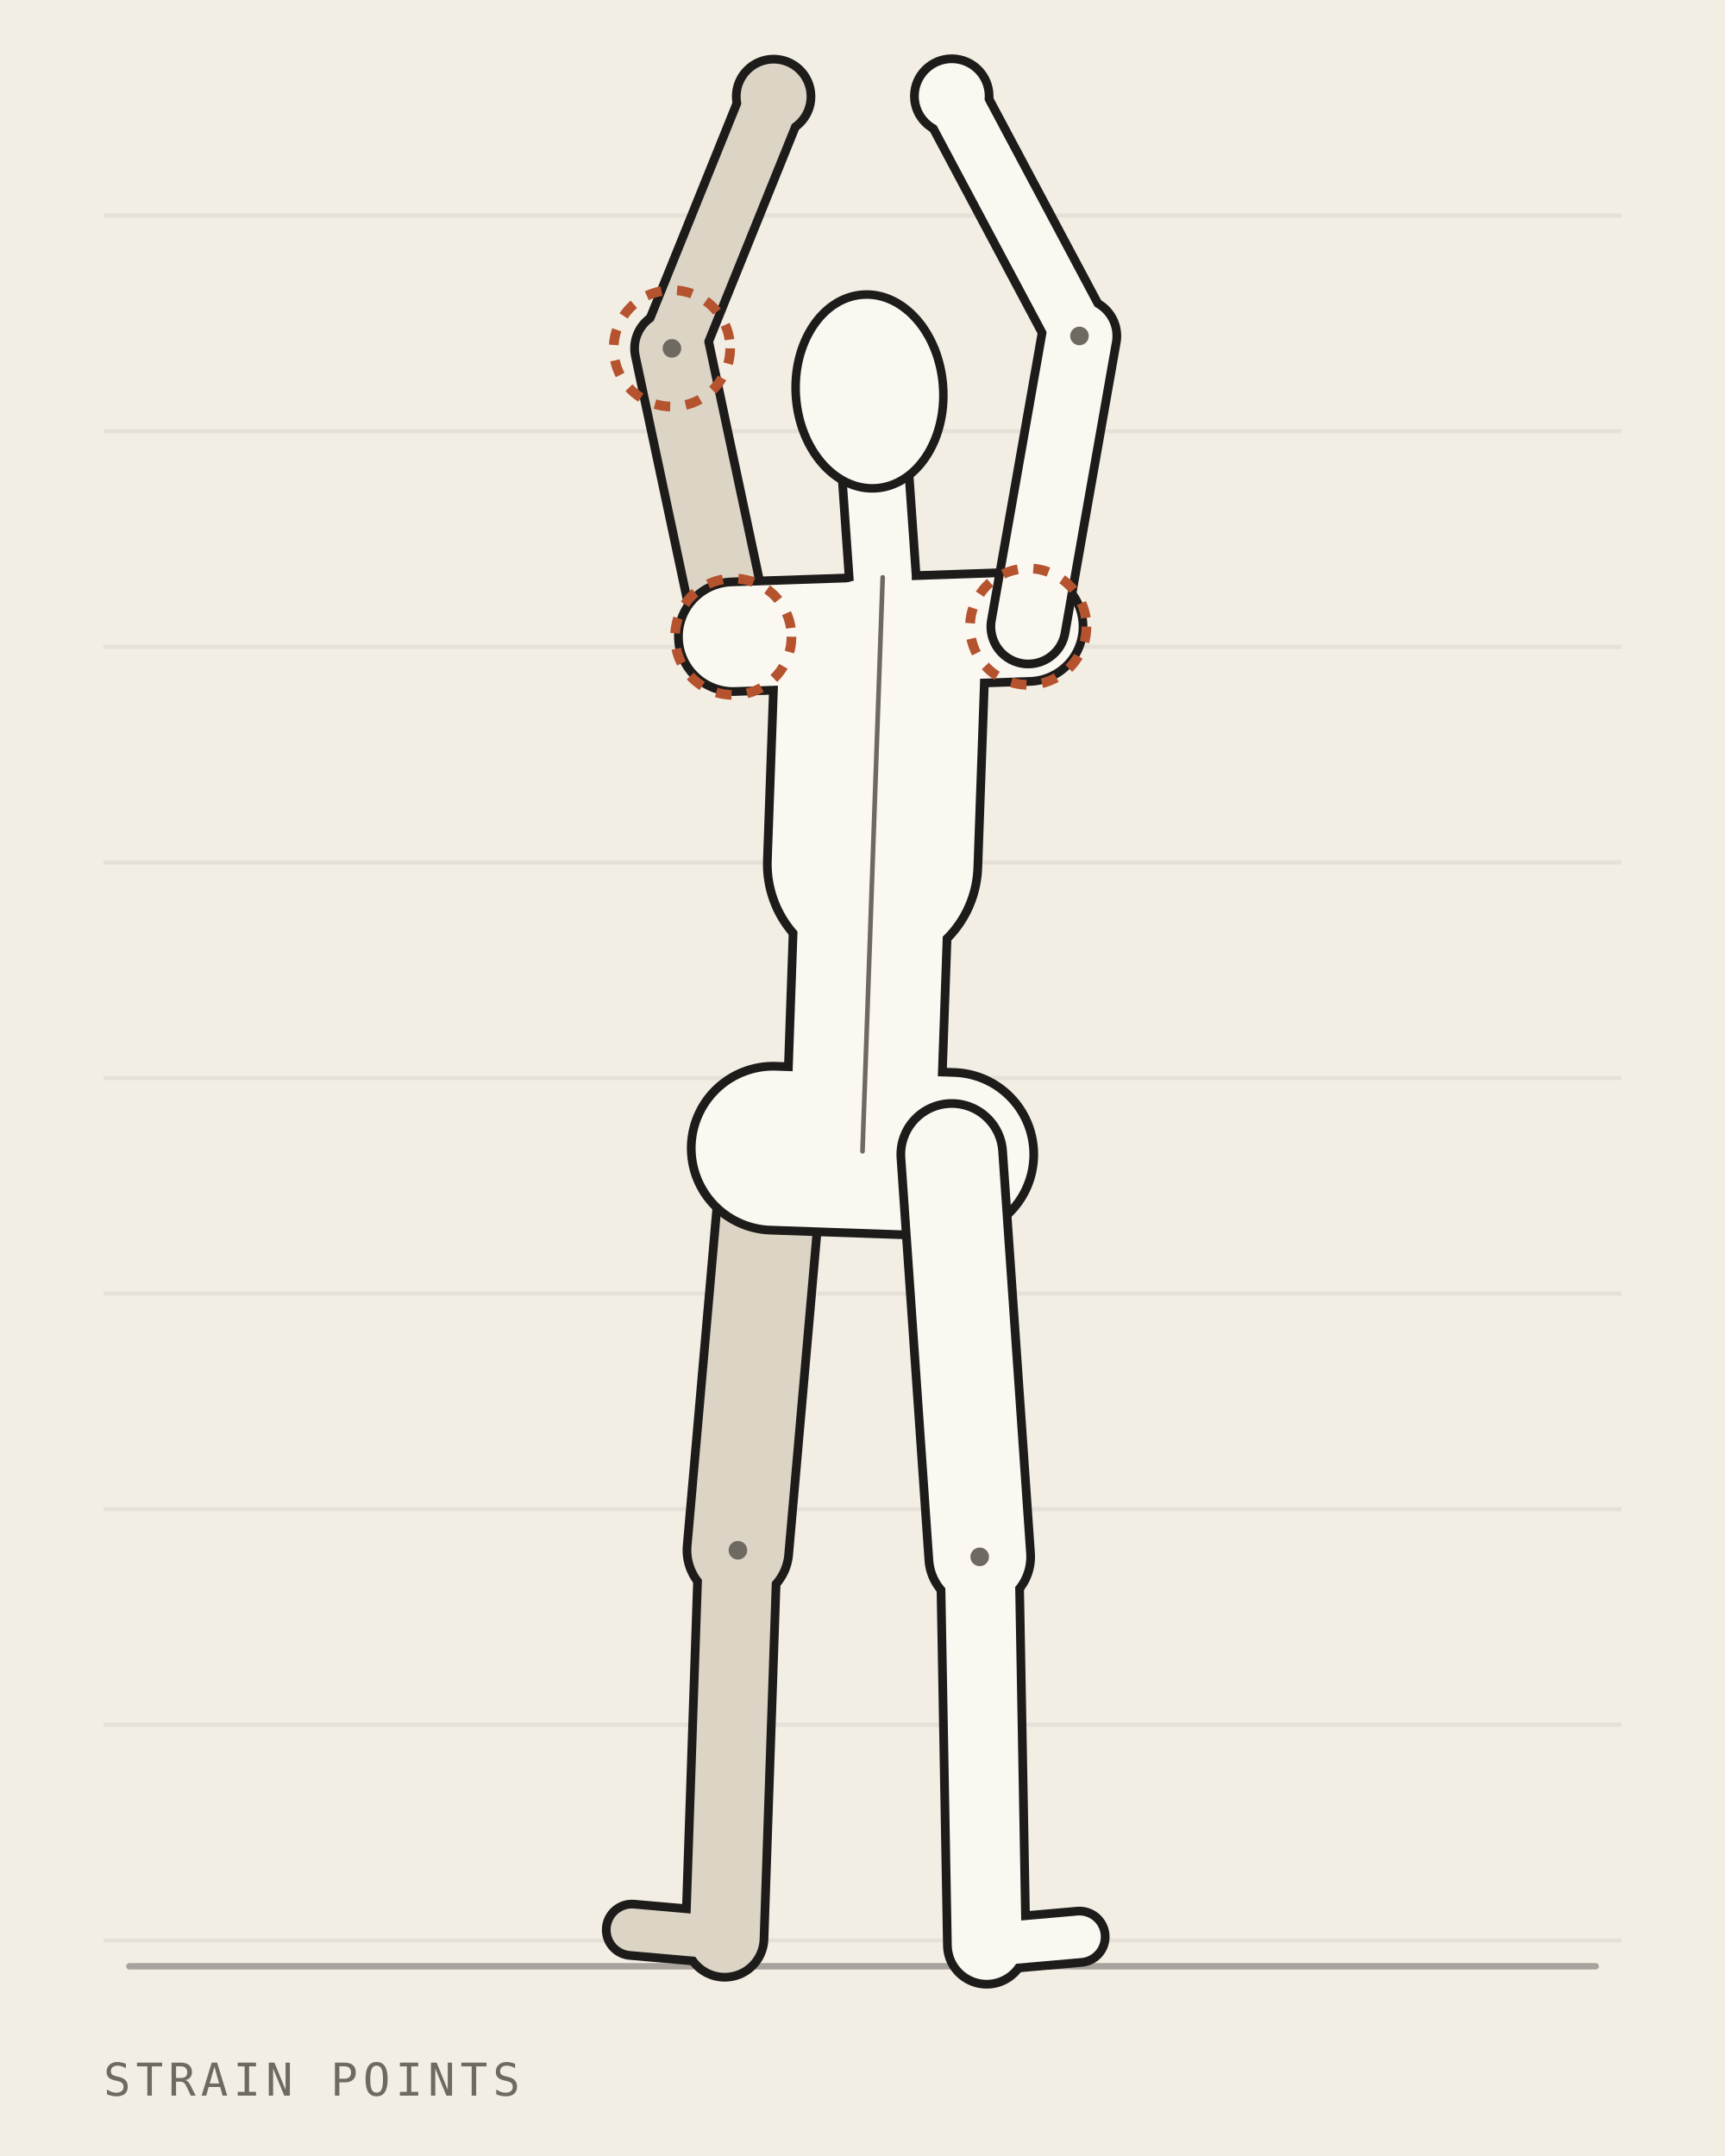
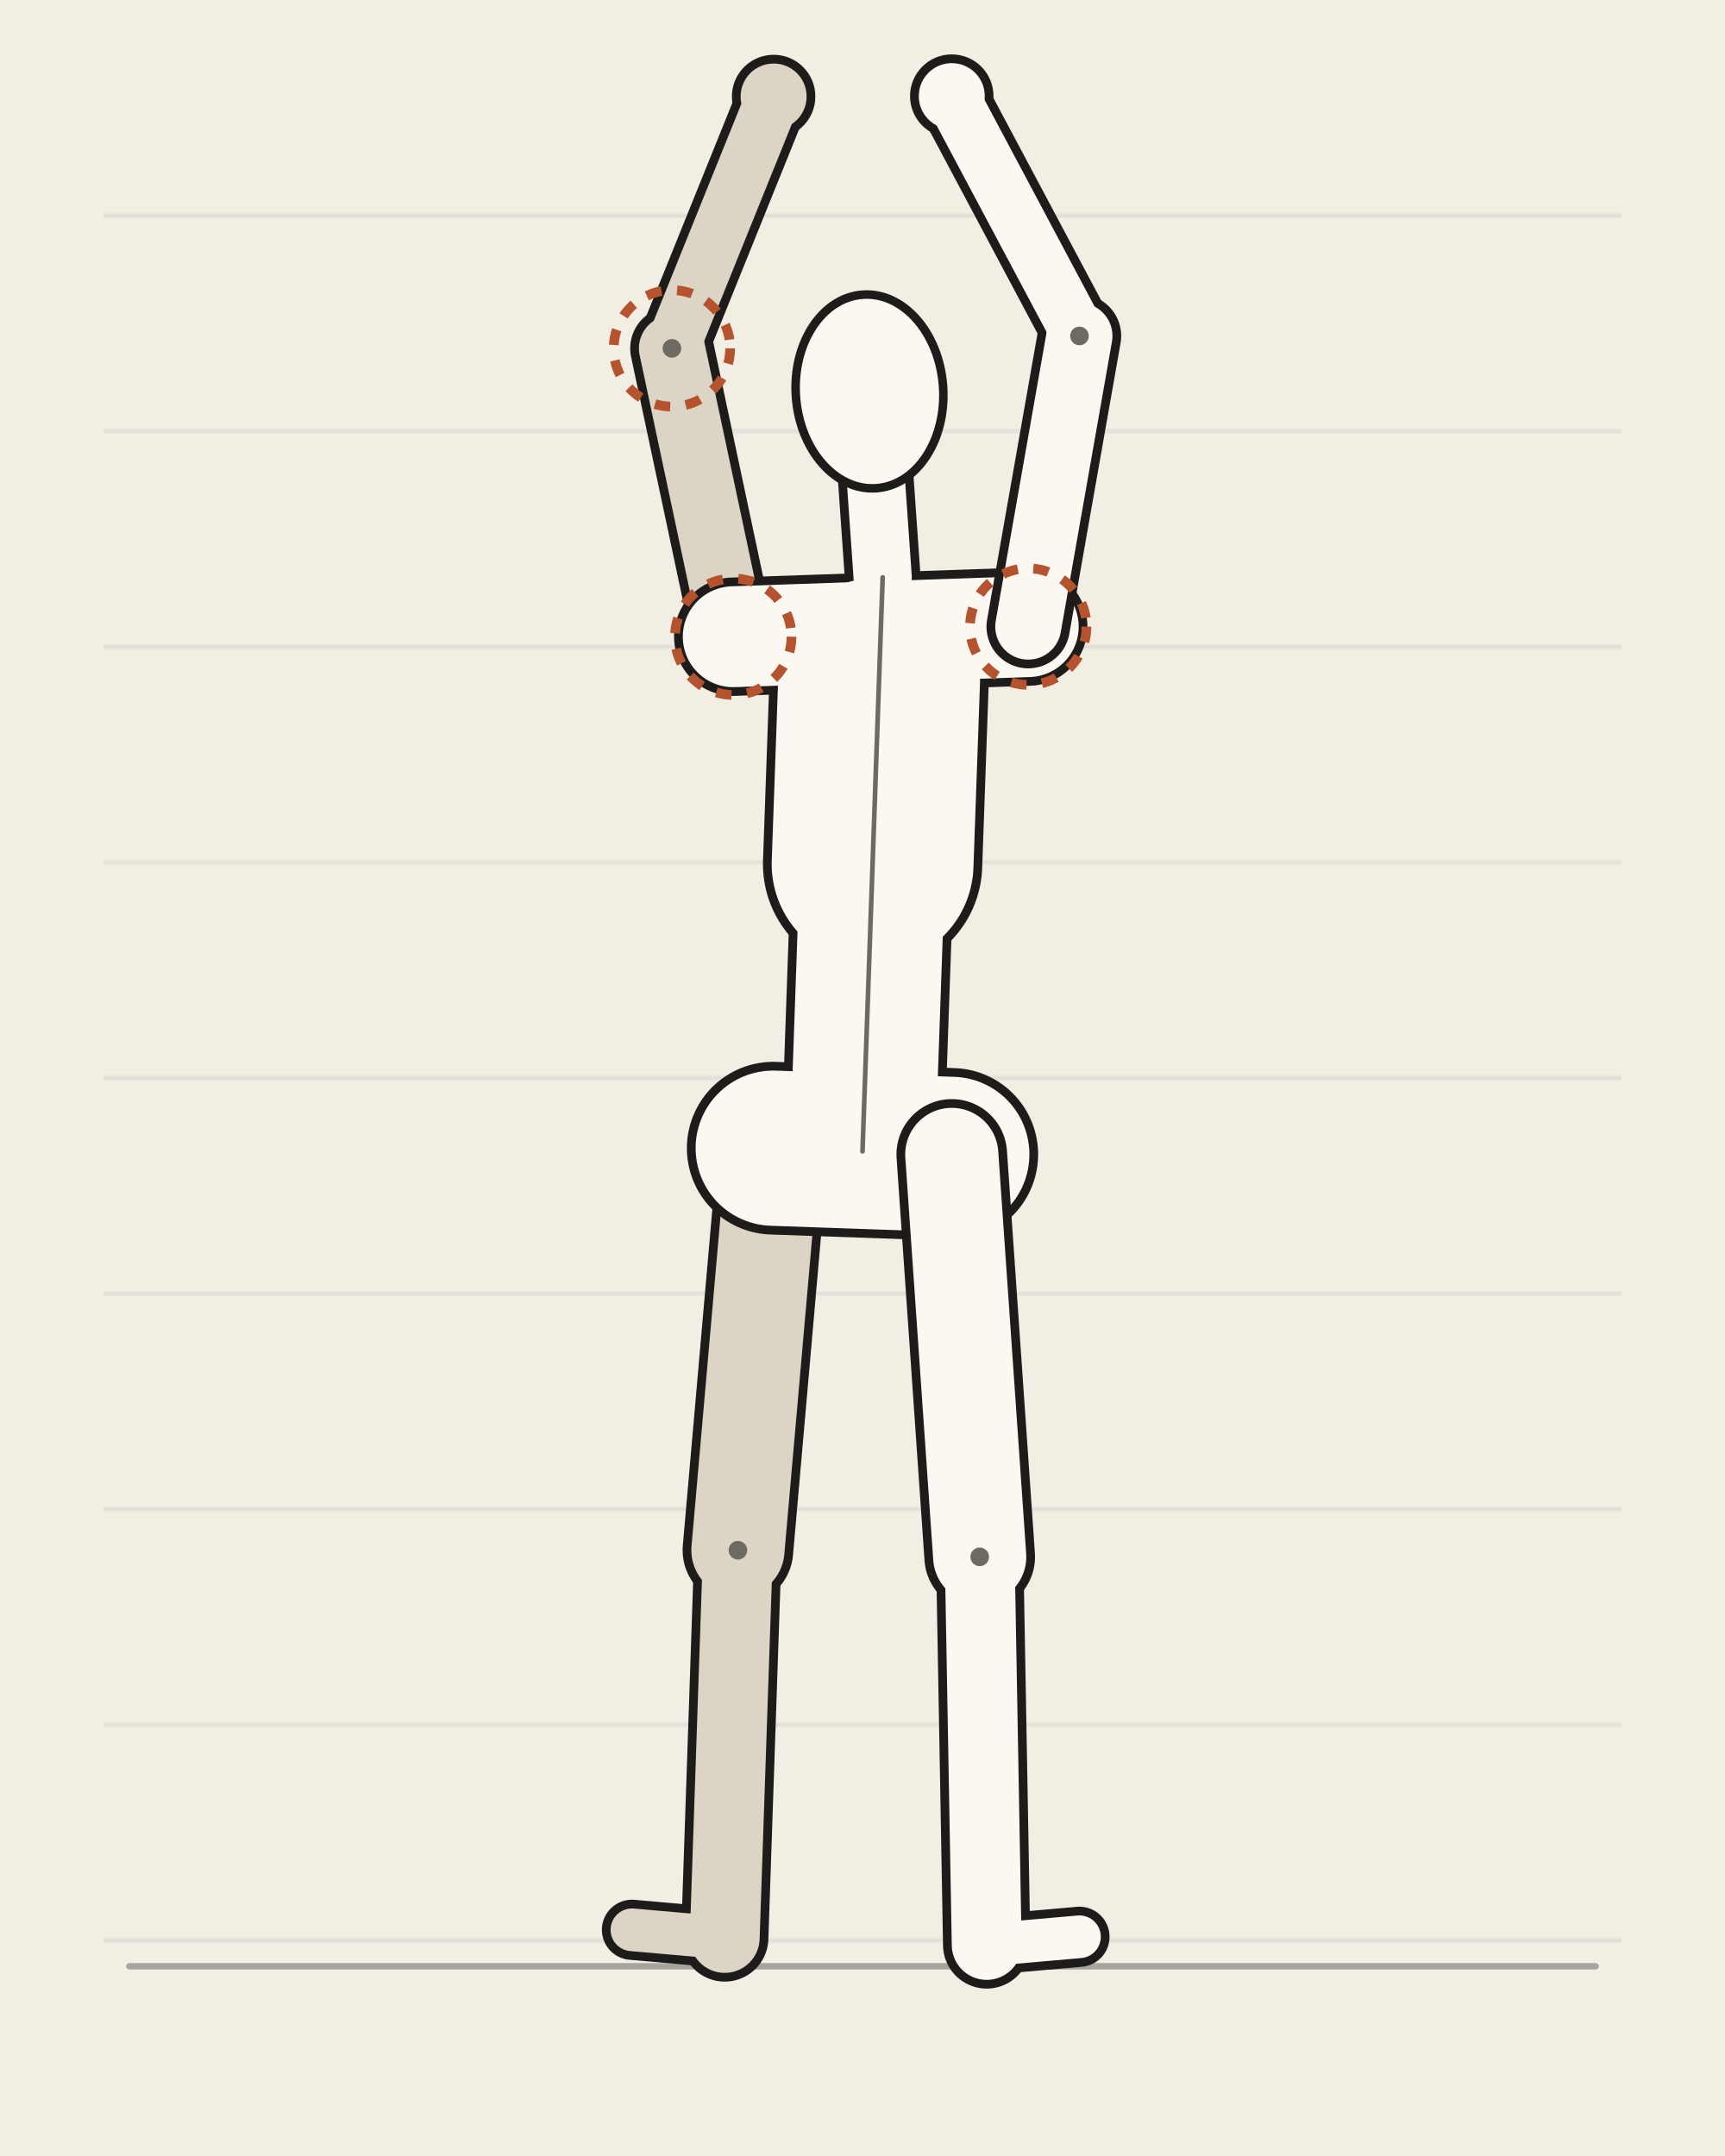
<svg xmlns="http://www.w3.org/2000/svg" viewBox="0 0 400 500" width="400" height="500" role="img" aria-label="comfort strain">
  <rect width="400" height="500" fill="#F3EEE4" />
  <g stroke="#1D1C1A" stroke-opacity="0.06" stroke-width="1">
    <line x1="24" y1="50" x2="376" y2="50" />
    <line x1="24" y1="100" x2="376" y2="100" />
    <line x1="24" y1="150" x2="376" y2="150" />
    <line x1="24" y1="200" x2="376" y2="200" />
    <line x1="24" y1="250" x2="376" y2="250" />
    <line x1="24" y1="300" x2="376" y2="300" />
    <line x1="24" y1="350" x2="376" y2="350" />
    <line x1="24" y1="400" x2="376" y2="400" />
    <line x1="24" y1="450" x2="376" y2="450" />
  </g>
  <line x1="30" y1="456" x2="370" y2="456" stroke="#1D1C1A" stroke-width="1.5" stroke-linecap="round" stroke-opacity="0.35" />
  <g transform="translate(200 456) scale(0.9) translate(-200 -456)">
    <line x1="177" y1="245.2" x2="167.9" y2="348.8" stroke="#1D1C1A" stroke-width="28.5" stroke-linecap="round" />
    <line x1="167.9" y1="348.8" x2="164.5" y2="448.7" stroke="#1D1C1A" stroke-width="22.5" stroke-linecap="round" />
    <line x1="164.5" y1="448.7" x2="140.6" y2="446.6" stroke="#1D1C1A" stroke-width="15.5" stroke-linecap="round" />
    <line x1="166.7" y1="113.4" x2="150.9" y2="39.1" stroke="#1D1C1A" stroke-width="21.5" stroke-linecap="round" />
    <line x1="150.9" y1="39.1" x2="177.1" y2="-25.8" stroke="#1D1C1A" stroke-width="18.5" stroke-linecap="round" />
    <circle cx="177.1" cy="-25.8" r="10.75" fill="#1D1C1A" />
    <line x1="177" y1="245.2" x2="167.9" y2="348.8" stroke="#DCD4C5" stroke-width="24" stroke-linecap="round" />
    <line x1="167.9" y1="348.8" x2="164.5" y2="448.7" stroke="#DCD4C5" stroke-width="18" stroke-linecap="round" />
    <line x1="164.5" y1="448.7" x2="140.6" y2="446.6" stroke="#DCD4C5" stroke-width="11" stroke-linecap="round" />
    <line x1="166.7" y1="113.4" x2="150.9" y2="39.1" stroke="#DCD4C5" stroke-width="17" stroke-linecap="round" />
    <line x1="150.9" y1="39.1" x2="177.1" y2="-25.8" stroke="#DCD4C5" stroke-width="14" stroke-linecap="round" />
    <circle cx="177.1" cy="-25.8" r="8.5" fill="#DCD4C5" />
    <line x1="166.7" y1="113.4" x2="242.7" y2="110.8" stroke="#1D1C1A" stroke-width="30.5" stroke-linecap="round" />
    <line x1="204.3" y1="124.1" x2="202.6" y2="172" stroke="#1D1C1A" stroke-width="56.5" stroke-linecap="round" />
    <line x1="202.6" y1="172" x2="200" y2="246" stroke="#1D1C1A" stroke-width="41.94" stroke-linecap="round" />
    <line x1="177" y1="245.2" x2="223" y2="246.8" stroke="#1D1C1A" stroke-width="44.5" stroke-linecap="round" />
    <line x1="205.2" y1="98.1" x2="202.4" y2="58.2" stroke="#1D1C1A" stroke-width="19.5" stroke-linecap="round" />
    <ellipse cx="201.8" cy="50.2" rx="19" ry="25" transform="rotate(-4 201.8 50.2)" fill="#1D1C1A" stroke="#1D1C1A" stroke-width="0" />
    <line x1="166.7" y1="113.4" x2="242.7" y2="110.8" stroke="#FBF8F2" stroke-width="26" stroke-linecap="round" />
    <line x1="204.3" y1="124.1" x2="202.6" y2="172" stroke="#FBF8F2" stroke-width="52" stroke-linecap="round" />
    <line x1="202.6" y1="172" x2="200" y2="246" stroke="#FBF8F2" stroke-width="37.44" stroke-linecap="round" />
    <line x1="177" y1="245.2" x2="223" y2="246.8" stroke="#FBF8F2" stroke-width="40" stroke-linecap="round" />
    <line x1="205.2" y1="98.1" x2="202.4" y2="58.2" stroke="#FBF8F2" stroke-width="15" stroke-linecap="round" />
    <ellipse cx="201.8" cy="50.2" rx="19" ry="25" transform="rotate(-4 201.8 50.2)" fill="#FBF8F2" stroke="#1D1C1A" stroke-width="2.2" />
    <line x1="223" y1="246.8" x2="230.2" y2="350.5" stroke="#1D1C1A" stroke-width="28.5" stroke-linecap="round" />
    <line x1="230.2" y1="350.5" x2="232" y2="450.5" stroke="#1D1C1A" stroke-width="22.5" stroke-linecap="round" />
    <line x1="232" y1="450.5" x2="255.9" y2="448.4" stroke="#1D1C1A" stroke-width="15.5" stroke-linecap="round" />
    <line x1="242.7" y1="110.8" x2="255.9" y2="35.9" stroke="#1D1C1A" stroke-width="21.5" stroke-linecap="round" />
    <line x1="255.9" y1="35.9" x2="223" y2="-25.9" stroke="#1D1C1A" stroke-width="18.5" stroke-linecap="round" />
    <circle cx="223" cy="-25.9" r="10.75" fill="#1D1C1A" />
    <line x1="223" y1="246.8" x2="230.2" y2="350.5" stroke="#FBF8F2" stroke-width="24" stroke-linecap="round" />
    <line x1="230.2" y1="350.5" x2="232" y2="450.5" stroke="#FBF8F2" stroke-width="18" stroke-linecap="round" />
    <line x1="232" y1="450.5" x2="255.9" y2="448.4" stroke="#FBF8F2" stroke-width="11" stroke-linecap="round" />
    <line x1="242.7" y1="110.8" x2="255.9" y2="35.9" stroke="#FBF8F2" stroke-width="17" stroke-linecap="round" />
    <line x1="255.9" y1="35.9" x2="223" y2="-25.9" stroke="#FBF8F2" stroke-width="14" stroke-linecap="round" />
    <circle cx="223" cy="-25.9" r="8.5" fill="#FBF8F2" />
    <polyline points="205.2,98.1 204.7,112.1 200,246" fill="none" stroke="#6E6A62" stroke-width="1.2" stroke-linecap="round" stroke-linejoin="round" />
    <circle cx="255.9" cy="35.9" r="2.4" fill="#6E6A62" />
    <circle cx="230.2" cy="350.5" r="2.4" fill="#6E6A62" />
    <circle cx="150.9" cy="39.1" r="2.4" fill="#6E6A62" />
    <circle cx="167.9" cy="348.8" r="2.4" fill="#6E6A62" />
    <circle cx="166.7" cy="113.4" r="15" fill="none" stroke="#B5532F" stroke-width="2.5" stroke-dasharray="4 4" />
    <circle cx="242.7" cy="110.8" r="15" fill="none" stroke="#B5532F" stroke-width="2.5" stroke-dasharray="4 4" />
    <circle cx="150.9" cy="39.1" r="15" fill="none" stroke="#B5532F" stroke-width="2.5" stroke-dasharray="4 4" />
  </g>
-   <text x="24" y="486" font-family="ui-monospace, SFMono-Regular, Menlo, monospace" font-size="10.5" letter-spacing="1.2" fill="#6E6A62">STRAIN POINTS</text>
</svg>
